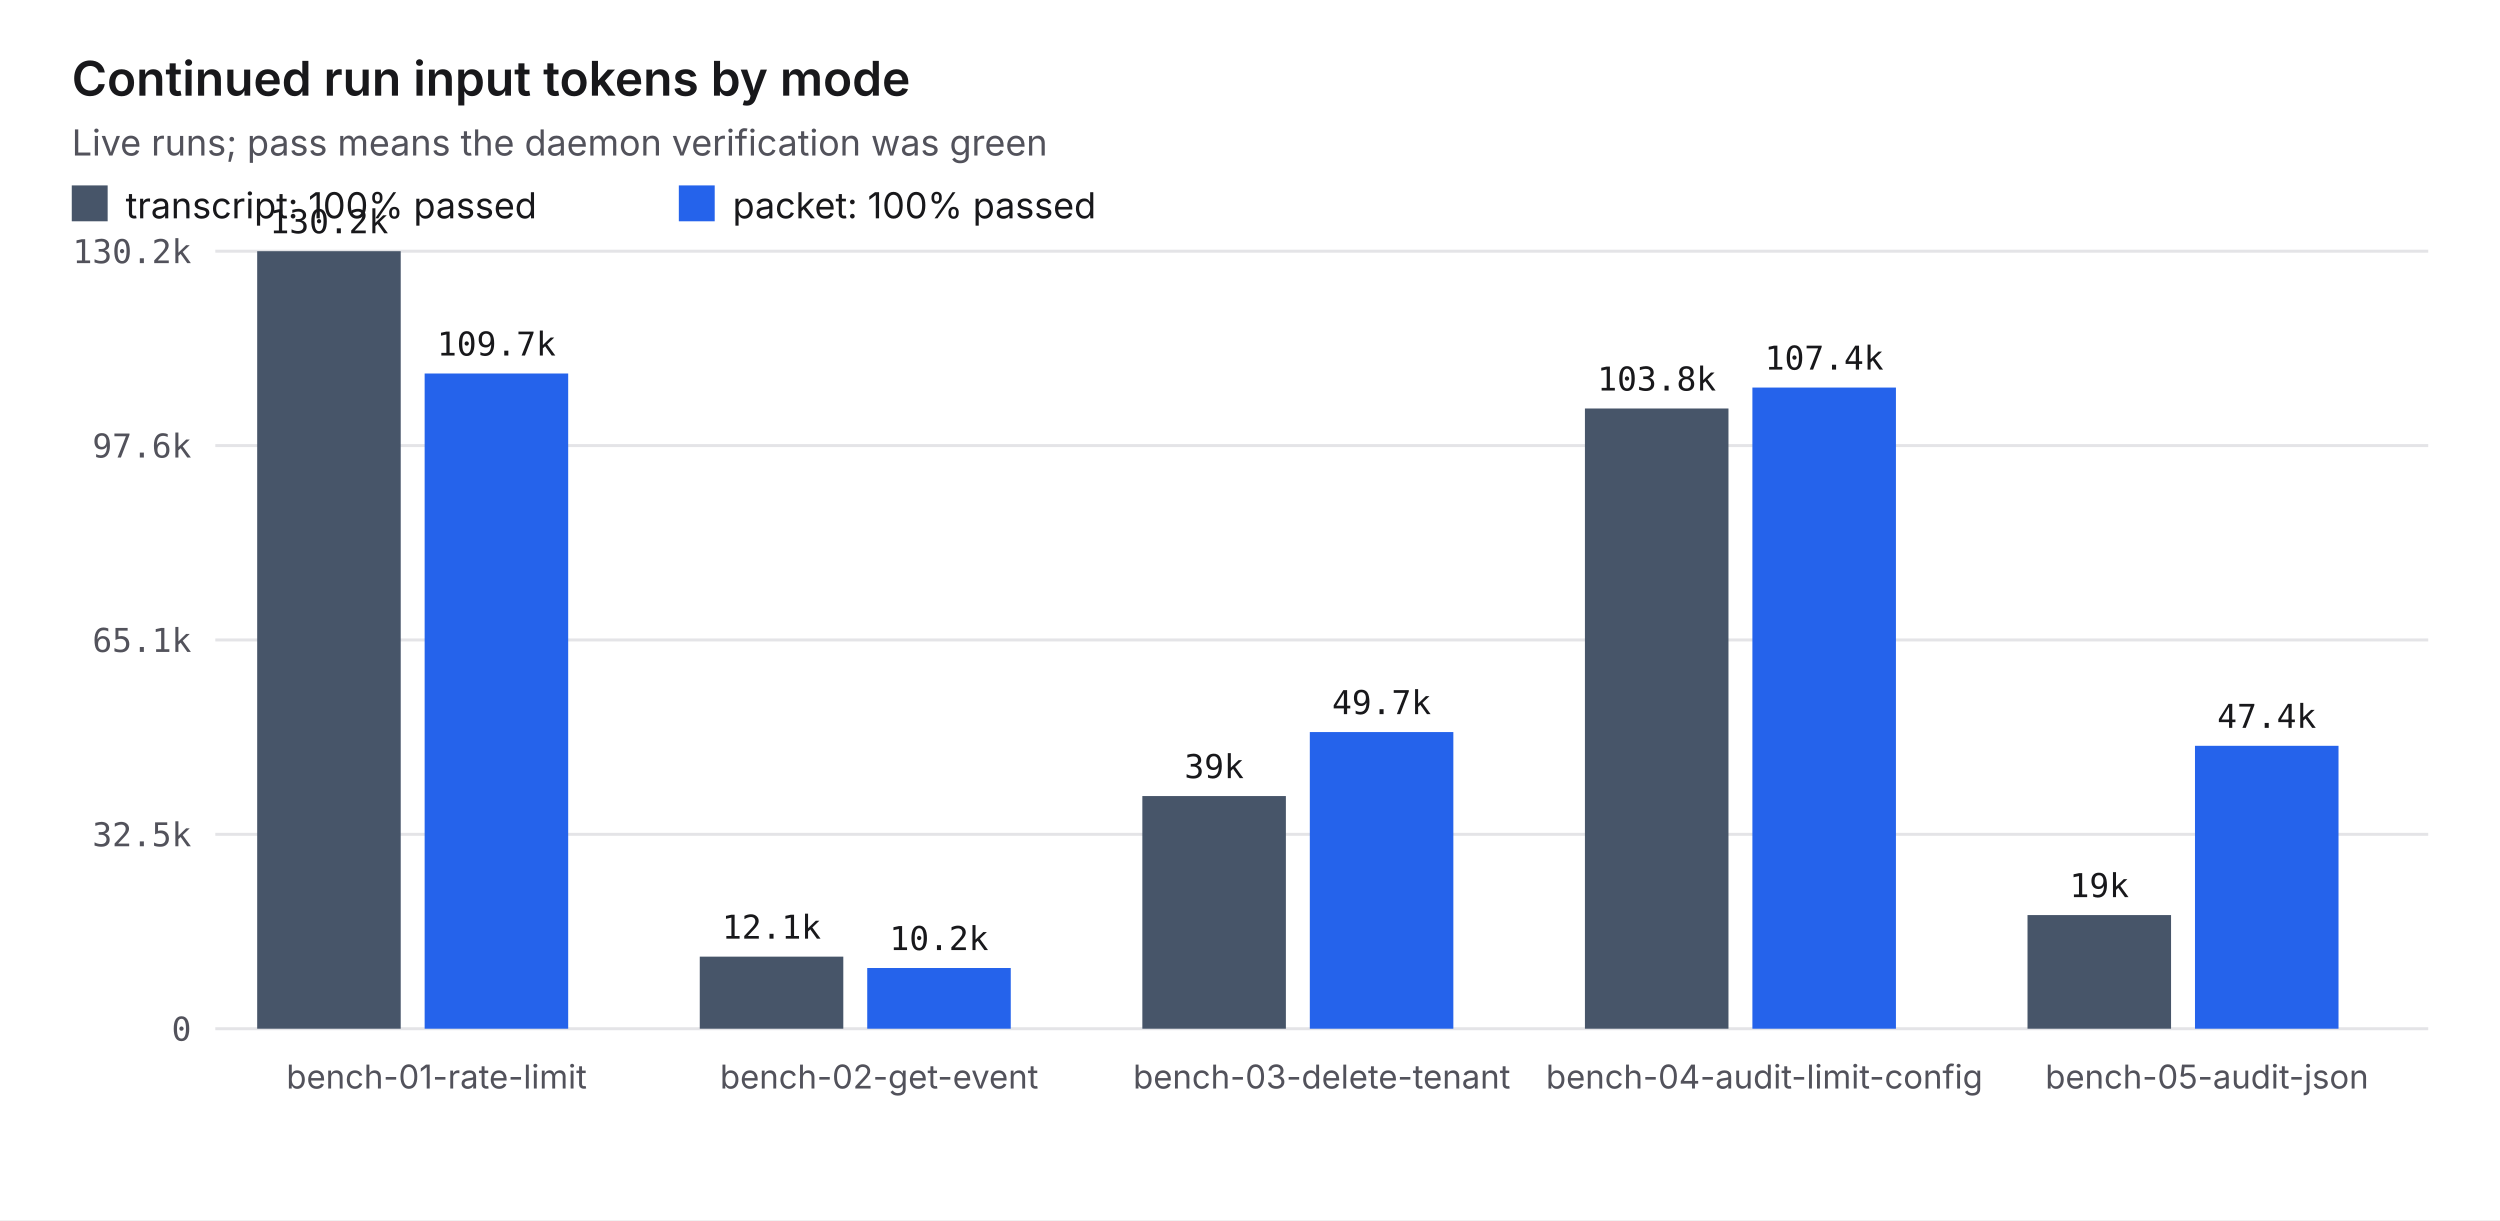
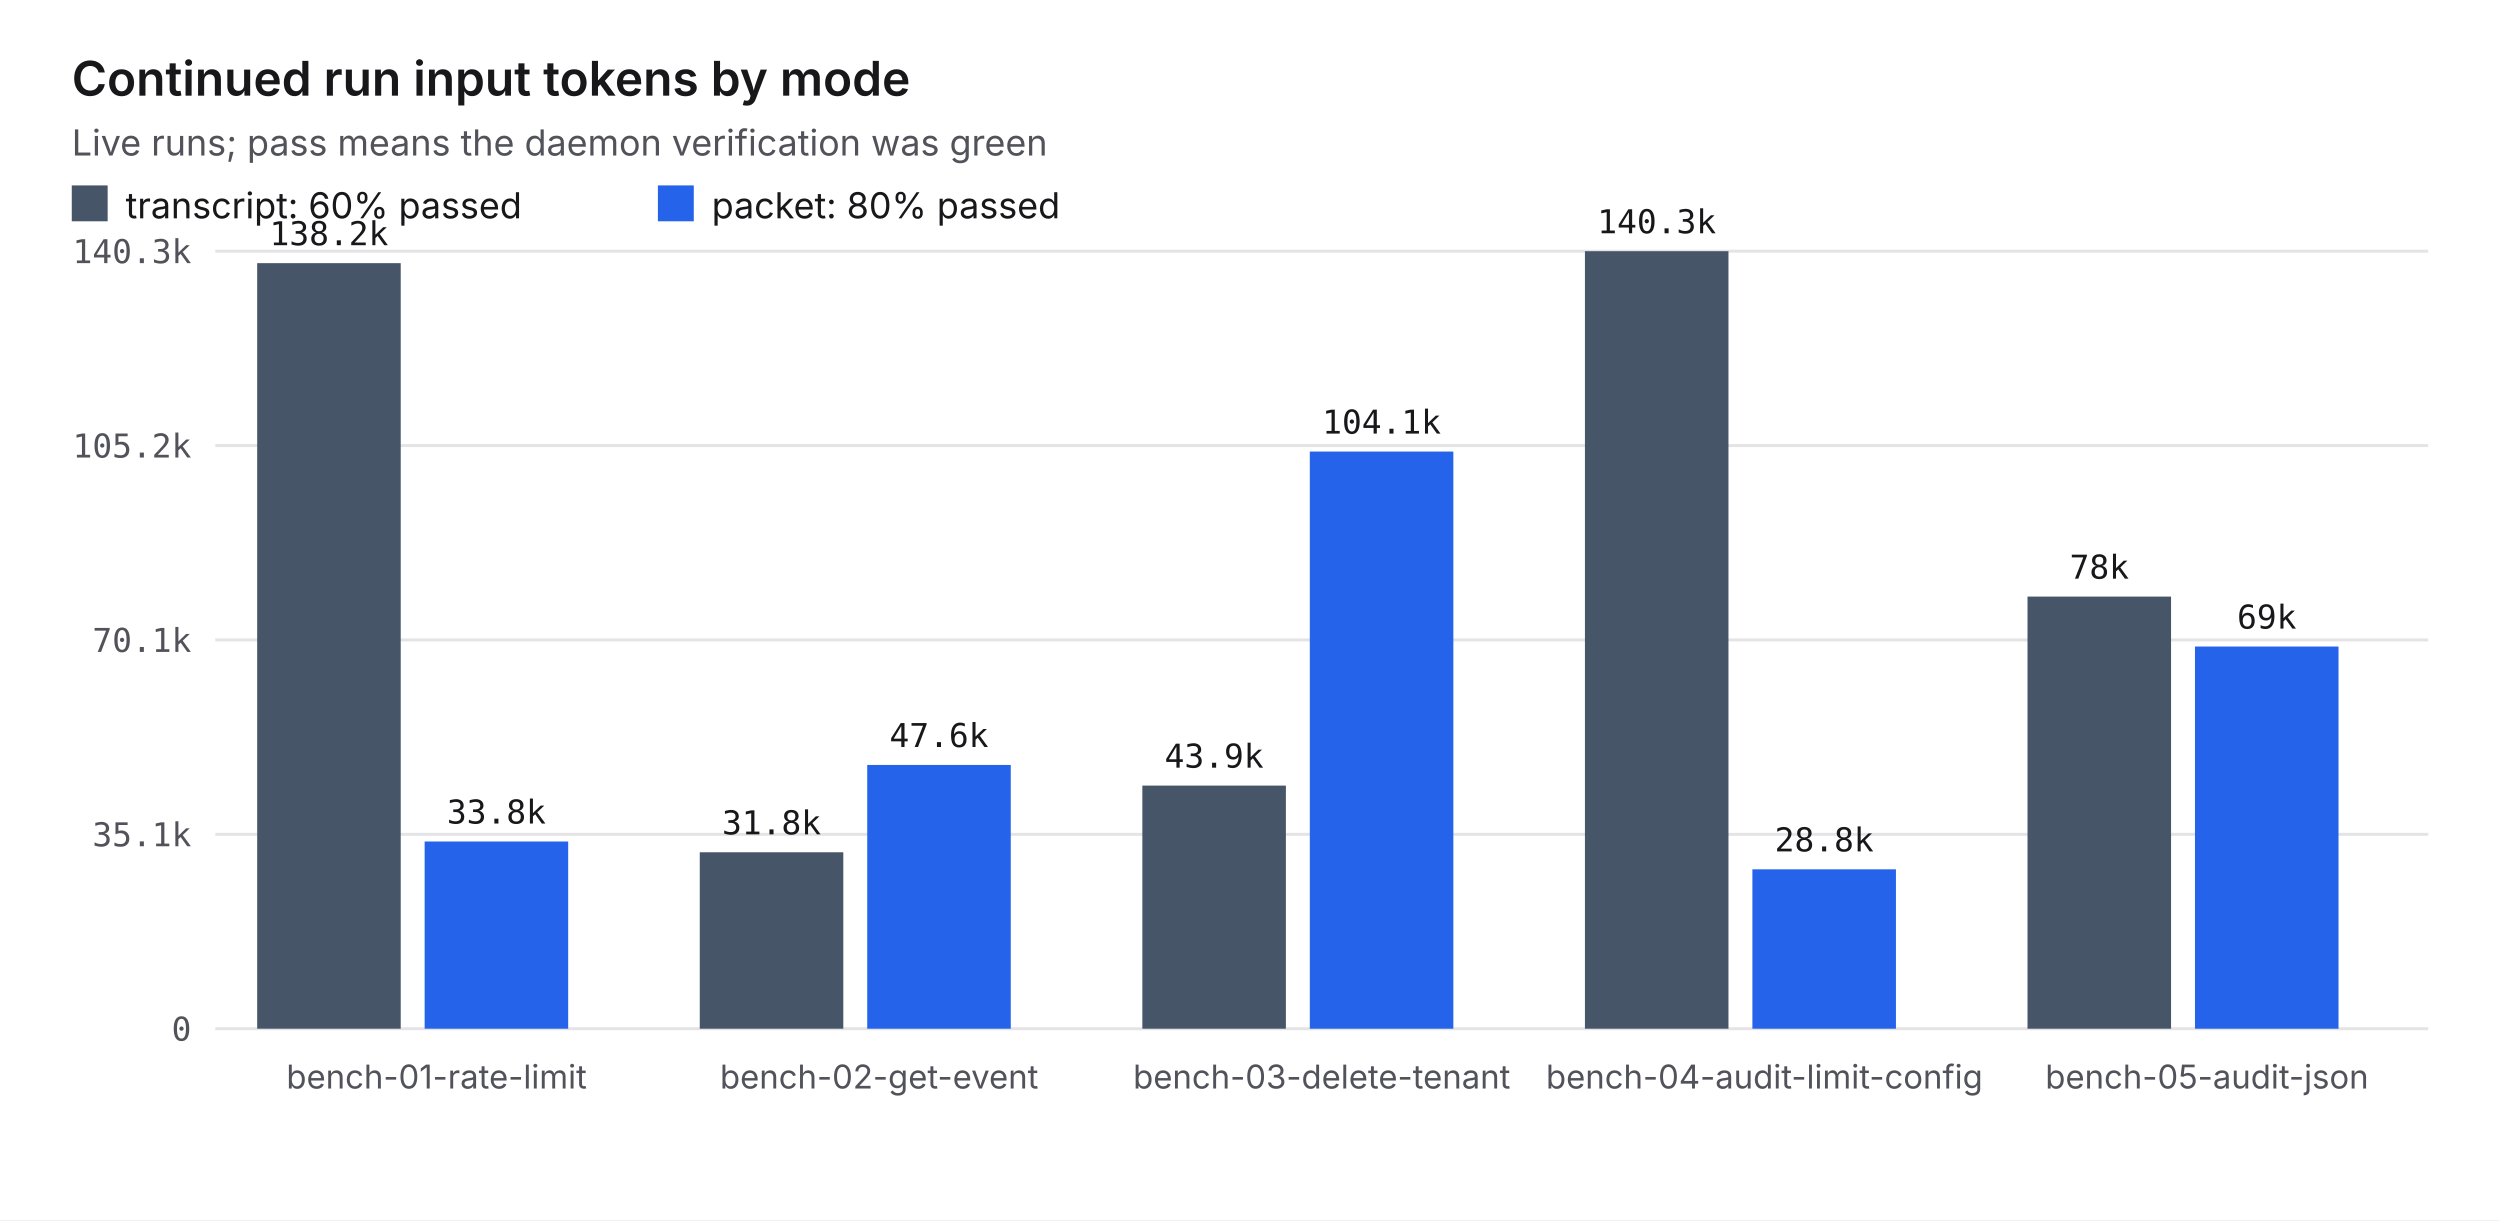
<svg xmlns="http://www.w3.org/2000/svg" width="836" height="408" viewBox="0 0 836 408" role="img" aria-label="Continued run input tokens by task and mode">
  <rect width="836" height="408" fill="#ffffff" />
  <text x="24" y="32" font-family="Geist, Inter, system-ui, sans-serif" font-size="16" font-weight="600" fill="#18181b">Continued run input tokens by mode</text>
  <text x="24" y="52" font-family="Geist, Inter, system-ui, sans-serif" font-size="12" fill="#52525b">Live runs; pass means the daemon verification was green</text>
  <rect x="24" y="62" width="12" height="12" fill="#475569" />
-   <text x="42" y="73" font-family="Geist, Inter, system-ui, sans-serif" font-size="12" fill="#18181b">transcript: 100% passed</text>
-   <rect x="227" y="62" width="12" height="12" fill="#2563eb" />
-   <text x="245" y="73" font-family="Geist, Inter, system-ui, sans-serif" font-size="12" fill="#18181b">packet: 100% passed</text>
+   <text x="42" y="73" font-family="Geist, Inter, system-ui, sans-serif" font-size="12" fill="#18181b">transcript: 60% passed</text>
+   <rect x="220" y="62" width="12" height="12" fill="#2563eb" />
+   <text x="238" y="73" font-family="Geist, Inter, system-ui, sans-serif" font-size="12" fill="#18181b">packet: 80% passed</text>
  <line x1="72" y1="344" x2="812" y2="344" stroke="#e4e4e7" stroke-width="1" />
  <text x="64" y="348" text-anchor="end" font-family="Geist Mono, ui-monospace, Menlo, monospace" font-size="11" fill="#52525b">0</text>
  <line x1="72" y1="279" x2="812" y2="279" stroke="#e4e4e7" stroke-width="1" />
-   <text x="64" y="283" text-anchor="end" font-family="Geist Mono, ui-monospace, Menlo, monospace" font-size="11" fill="#52525b">32.5k</text>
+   <text x="64" y="283" text-anchor="end" font-family="Geist Mono, ui-monospace, Menlo, monospace" font-size="11" fill="#52525b">35.1k</text>
  <line x1="72" y1="214" x2="812" y2="214" stroke="#e4e4e7" stroke-width="1" />
-   <text x="64" y="218" text-anchor="end" font-family="Geist Mono, ui-monospace, Menlo, monospace" font-size="11" fill="#52525b">65.1k</text>
+   <text x="64" y="218" text-anchor="end" font-family="Geist Mono, ui-monospace, Menlo, monospace" font-size="11" fill="#52525b">70.1k</text>
  <line x1="72" y1="149" x2="812" y2="149" stroke="#e4e4e7" stroke-width="1" />
-   <text x="64" y="153" text-anchor="end" font-family="Geist Mono, ui-monospace, Menlo, monospace" font-size="11" fill="#52525b">97.6k</text>
+   <text x="64" y="153" text-anchor="end" font-family="Geist Mono, ui-monospace, Menlo, monospace" font-size="11" fill="#52525b">105.2k</text>
  <line x1="72" y1="84" x2="812" y2="84" stroke="#e4e4e7" stroke-width="1" />
-   <text x="64" y="88" text-anchor="end" font-family="Geist Mono, ui-monospace, Menlo, monospace" font-size="11" fill="#52525b">130.2k</text>
+   <text x="64" y="88" text-anchor="end" font-family="Geist Mono, ui-monospace, Menlo, monospace" font-size="11" fill="#52525b">140.3k</text>
  <g class="group" data-task="bench-01-rate-limit">
-     <rect x="86" y="84" width="48" height="260" fill="#475569" />
-     <text x="110" y="78" text-anchor="middle" font-family="Geist Mono, ui-monospace, Menlo, monospace" font-size="11" fill="#18181b">130.2k</text>
-     <rect x="142" y="124.9" width="48" height="219.1" fill="#2563eb" />
-     <text x="166" y="118.9" text-anchor="middle" font-family="Geist Mono, ui-monospace, Menlo, monospace" font-size="11" fill="#18181b">109.7k</text>
+     <rect x="86" y="88" width="48" height="256" fill="#475569" />
+     <text x="110" y="82" text-anchor="middle" font-family="Geist Mono, ui-monospace, Menlo, monospace" font-size="11" fill="#18181b">138.2k</text>
+     <rect x="142" y="281.4" width="48" height="62.6" fill="#2563eb" />
+     <text x="166" y="275.4" text-anchor="middle" font-family="Geist Mono, ui-monospace, Menlo, monospace" font-size="11" fill="#18181b">33.8k</text>
    <text x="146" y="364" text-anchor="middle" font-family="Geist, Inter, system-ui, sans-serif" font-size="11" fill="#52525b">bench-01-rate-limit</text>
  </g>
  <g class="group" data-task="bench-02-get-event">
-     <rect x="234" y="319.9" width="48" height="24.1" fill="#475569" />
-     <text x="258" y="313.9" text-anchor="middle" font-family="Geist Mono, ui-monospace, Menlo, monospace" font-size="11" fill="#18181b">12.1k</text>
-     <rect x="290" y="323.7" width="48" height="20.3" fill="#2563eb" />
-     <text x="314" y="317.7" text-anchor="middle" font-family="Geist Mono, ui-monospace, Menlo, monospace" font-size="11" fill="#18181b">10.2k</text>
+     <rect x="234" y="285" width="48" height="59" fill="#475569" />
+     <text x="258" y="279" text-anchor="middle" font-family="Geist Mono, ui-monospace, Menlo, monospace" font-size="11" fill="#18181b">31.8k</text>
+     <rect x="290" y="255.8" width="48" height="88.2" fill="#2563eb" />
+     <text x="314" y="249.8" text-anchor="middle" font-family="Geist Mono, ui-monospace, Menlo, monospace" font-size="11" fill="#18181b">47.6k</text>
    <text x="294" y="364" text-anchor="middle" font-family="Geist, Inter, system-ui, sans-serif" font-size="11" fill="#52525b">bench-02-get-event</text>
  </g>
  <g class="group" data-task="bench-03-delete-tenant">
-     <rect x="382" y="266.2" width="48" height="77.8" fill="#475569" />
-     <text x="406" y="260.2" text-anchor="middle" font-family="Geist Mono, ui-monospace, Menlo, monospace" font-size="11" fill="#18181b">39k</text>
-     <rect x="438" y="244.8" width="48" height="99.2" fill="#2563eb" />
-     <text x="462" y="238.8" text-anchor="middle" font-family="Geist Mono, ui-monospace, Menlo, monospace" font-size="11" fill="#18181b">49.7k</text>
+     <rect x="382" y="262.7" width="48" height="81.3" fill="#475569" />
+     <text x="406" y="256.7" text-anchor="middle" font-family="Geist Mono, ui-monospace, Menlo, monospace" font-size="11" fill="#18181b">43.9k</text>
+     <rect x="438" y="151" width="48" height="193" fill="#2563eb" />
+     <text x="462" y="145" text-anchor="middle" font-family="Geist Mono, ui-monospace, Menlo, monospace" font-size="11" fill="#18181b">104.1k</text>
    <text x="442" y="364" text-anchor="middle" font-family="Geist, Inter, system-ui, sans-serif" font-size="11" fill="#52525b">bench-03-delete-tenant</text>
  </g>
  <g class="group" data-task="bench-04-audit-limit-config">
-     <rect x="530" y="136.6" width="48" height="207.4" fill="#475569" />
-     <text x="554" y="130.6" text-anchor="middle" font-family="Geist Mono, ui-monospace, Menlo, monospace" font-size="11" fill="#18181b">103.8k</text>
-     <rect x="586" y="129.6" width="48" height="214.4" fill="#2563eb" />
-     <text x="610" y="123.6" text-anchor="middle" font-family="Geist Mono, ui-monospace, Menlo, monospace" font-size="11" fill="#18181b">107.4k</text>
+     <rect x="530" y="84" width="48" height="260" fill="#475569" />
+     <text x="554" y="78" text-anchor="middle" font-family="Geist Mono, ui-monospace, Menlo, monospace" font-size="11" fill="#18181b">140.3k</text>
+     <rect x="586" y="290.7" width="48" height="53.3" fill="#2563eb" />
+     <text x="610" y="284.7" text-anchor="middle" font-family="Geist Mono, ui-monospace, Menlo, monospace" font-size="11" fill="#18181b">28.8k</text>
    <text x="590" y="364" text-anchor="middle" font-family="Geist, Inter, system-ui, sans-serif" font-size="11" fill="#52525b">bench-04-audit-limit-config</text>
  </g>
  <g class="group" data-task="bench-05-audit-json">
-     <rect x="678" y="306" width="48" height="38" fill="#475569" />
-     <text x="702" y="300" text-anchor="middle" font-family="Geist Mono, ui-monospace, Menlo, monospace" font-size="11" fill="#18181b">19k</text>
-     <rect x="734" y="249.4" width="48" height="94.6" fill="#2563eb" />
-     <text x="758" y="243.4" text-anchor="middle" font-family="Geist Mono, ui-monospace, Menlo, monospace" font-size="11" fill="#18181b">47.4k</text>
+     <rect x="678" y="199.5" width="48" height="144.5" fill="#475569" />
+     <text x="702" y="193.5" text-anchor="middle" font-family="Geist Mono, ui-monospace, Menlo, monospace" font-size="11" fill="#18181b">78k</text>
+     <rect x="734" y="216.2" width="48" height="127.8" fill="#2563eb" />
+     <text x="758" y="210.2" text-anchor="middle" font-family="Geist Mono, ui-monospace, Menlo, monospace" font-size="11" fill="#18181b">69k</text>
    <text x="738" y="364" text-anchor="middle" font-family="Geist, Inter, system-ui, sans-serif" font-size="11" fill="#52525b">bench-05-audit-json</text>
  </g>
</svg>
